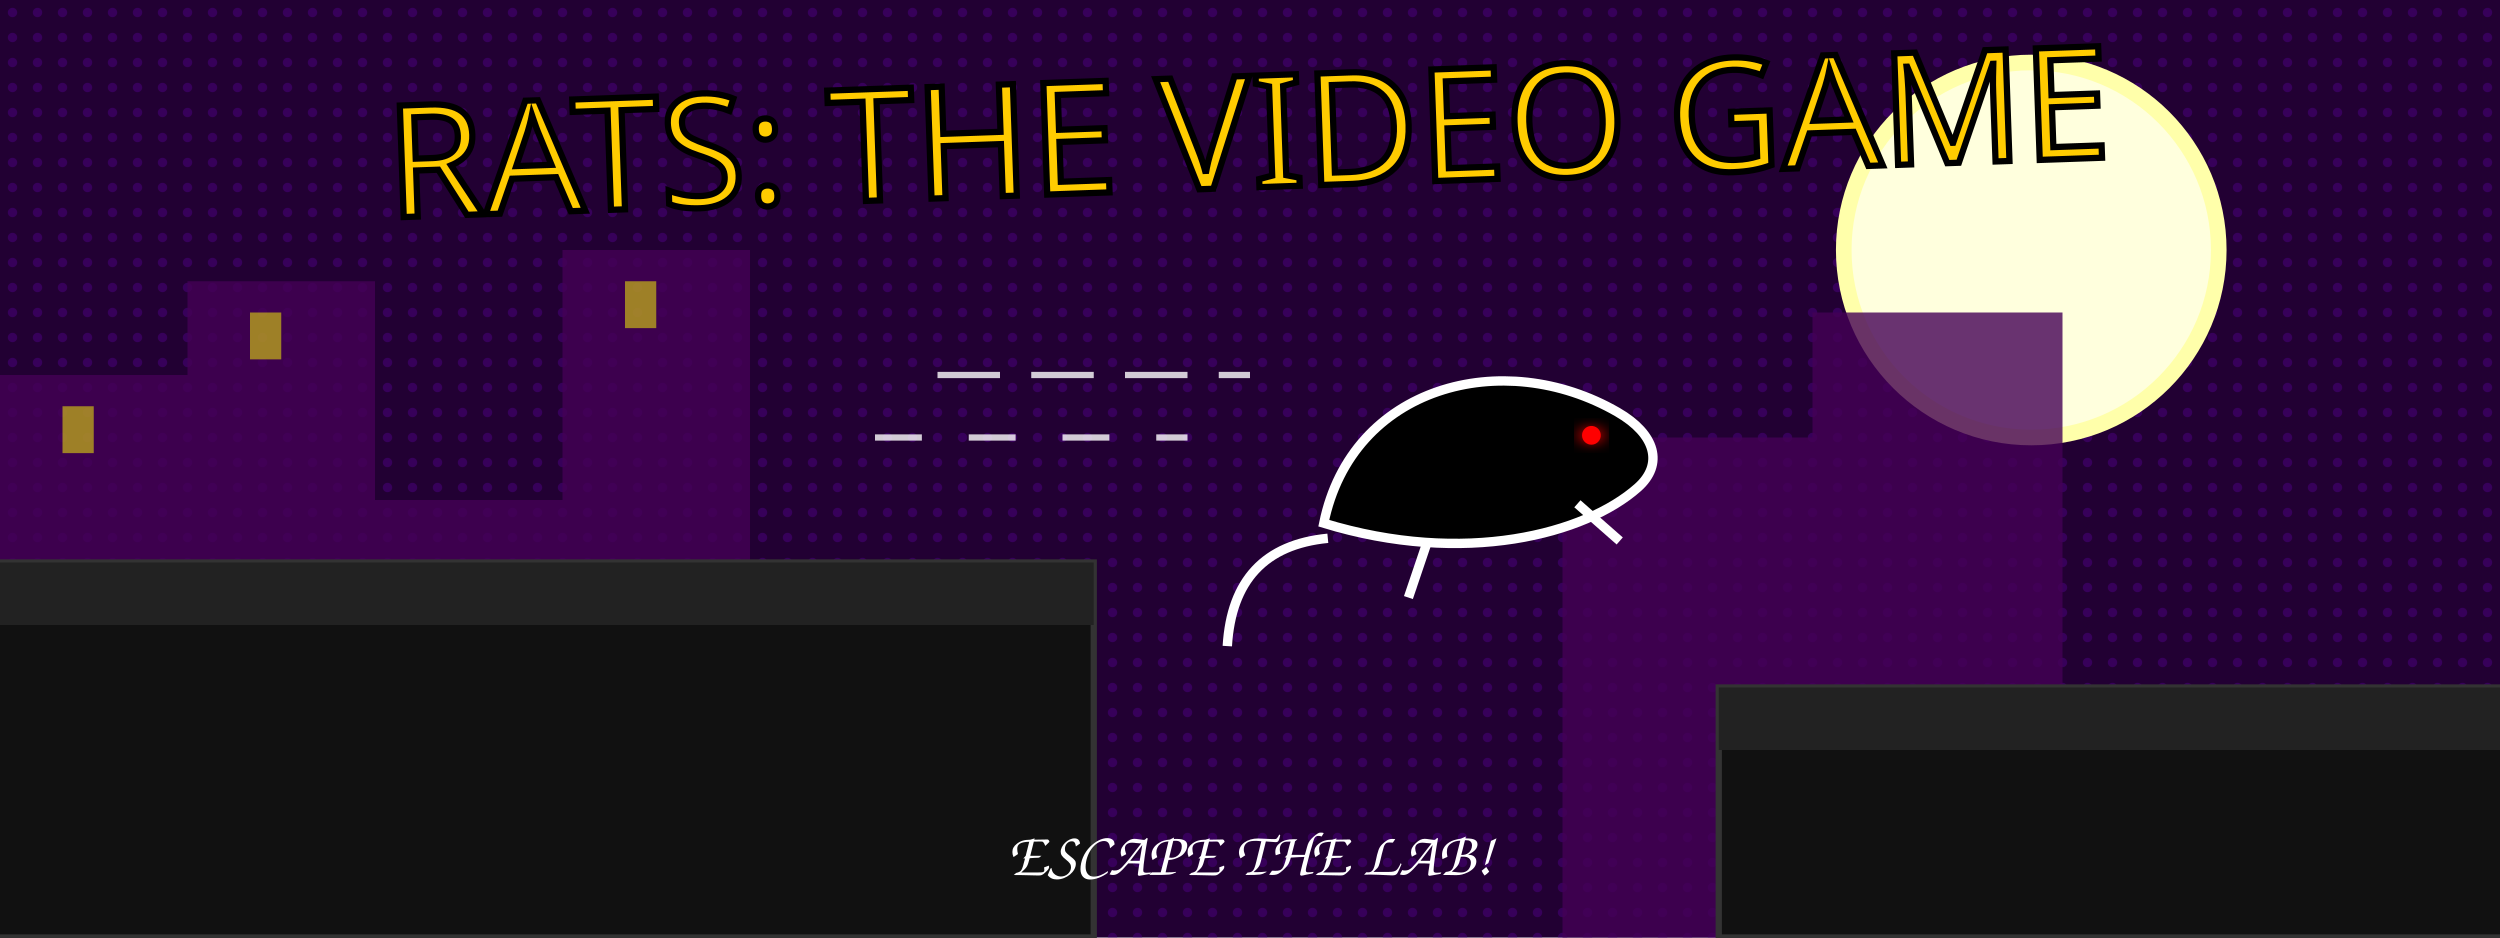
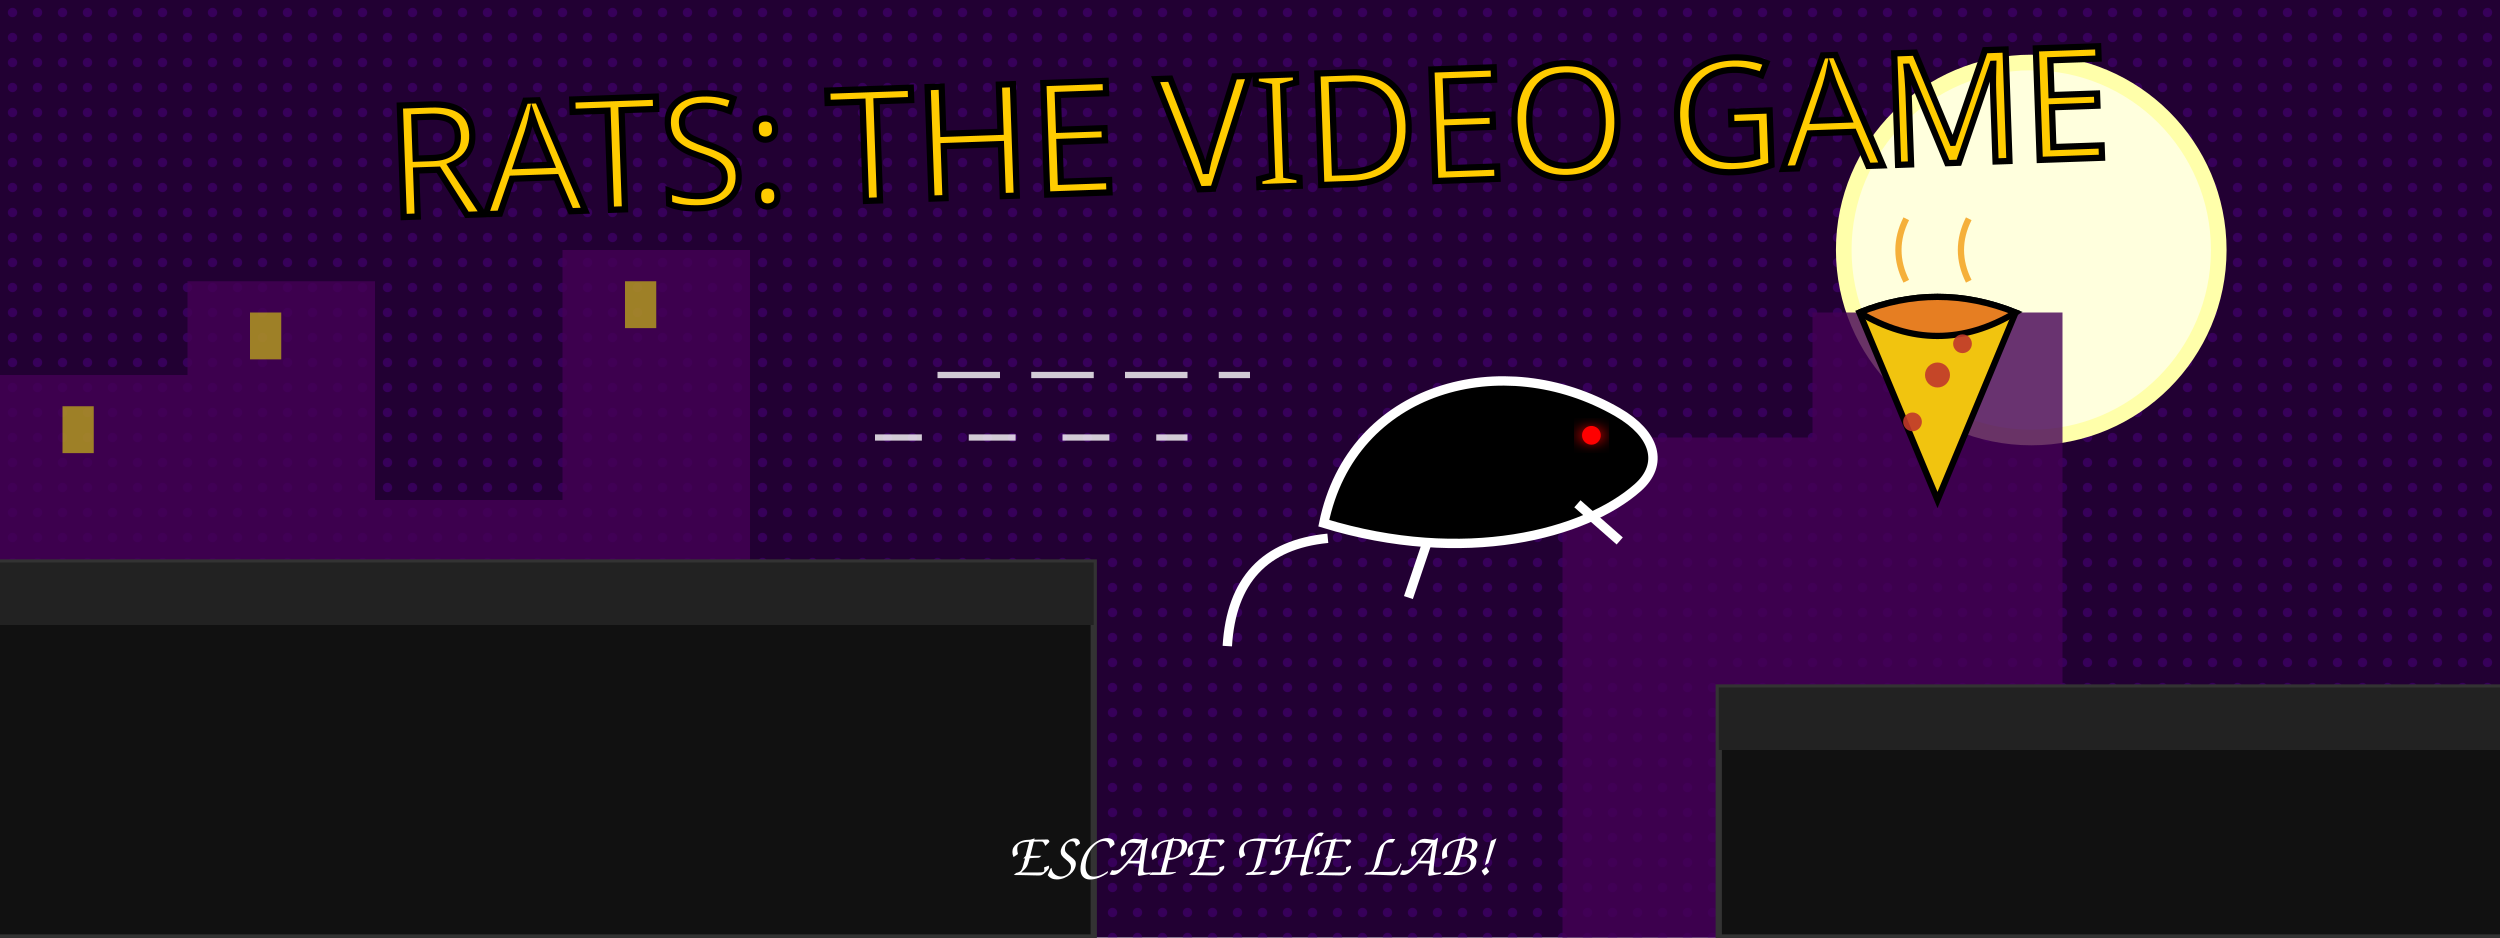
<svg xmlns="http://www.w3.org/2000/svg" width="800" height="300" viewBox="0 0 800 300" style="background-color: #1a0b2e;">
  <defs>
    <pattern id="sky-halftone" x="0" y="0" width="8" height="8" patternUnits="userSpaceOnUse">
      <circle cx="4" cy="4" r="1.5" fill="#4b0082" opacity="0.5" />
    </pattern>
    <filter id="glow">
      <feGaussianBlur stdDeviation="2.5" result="coloredBlur" />
      <feMerge>
        <feMergeNode in="coloredBlur" />
        <feMergeNode in="SourceGraphic" />
      </feMerge>
    </filter>
  </defs>
  <rect width="800" height="300" fill="#220033" />
  <rect width="800" height="300" fill="url(#sky-halftone)" />
  <circle cx="650" cy="80" r="60" fill="#ffffdd" stroke="#ffffaa" stroke-width="5" />
  <path d="M0 300 L0 120 L60 120 L60 90 L120 90 L120 160 L180 160 L180 80 L240 80 L240 300 Z" fill="#440055" stroke="none" opacity="0.8" />
  <path d="M500 300 L500 140 L580 140 L580 100 L660 100 L660 300 Z" fill="#440055" stroke="none" opacity="0.8" />
  <rect x="20" y="130" width="10" height="15" fill="#ffff00" opacity="0.5" />
  <rect x="80" y="100" width="10" height="15" fill="#ffff00" opacity="0.5" />
  <rect x="200" y="90" width="10" height="15" fill="#ffff00" opacity="0.5" />
  <path d="M-50 300 L-50 180 L350 180 L350 300 Z" fill="#111" stroke="#333" stroke-width="2" />
  <rect x="0" y="180" width="350" height="20" fill="#222" />
  <path d="M550 300 L550 220 L850 220 L850 300 Z" fill="#111" stroke="#333" stroke-width="2" />
  <rect x="550" y="220" width="300" height="20" fill="#222" />
  <path d="M300 120 L400 120" stroke="white" stroke-width="2" opacity="0.8" stroke-dasharray="20,10">
    <animate attributeName="stroke-dashoffset" from="30" to="0" dur="0.5s" repeatCount="indefinite" />
  </path>
  <path d="M280 140 L380 140" stroke="white" stroke-width="2" opacity="0.8" stroke-dasharray="15,15">
    <animate attributeName="stroke-dashoffset" from="30" to="0" dur="0.4s" repeatCount="indefinite" />
  </path>
  <g transform="translate(450, 150) rotate(-15)">
    <path d="M-30 10 C-10 -30, 40 -30, 70 0 C 80 10, 80 20, 70 25 C 50 35, 10 35, -30 10 Z" fill="black" stroke="white" stroke-width="3" />
    <path d="M-30 15 Q-60 10, -70 40" fill="none" stroke="white" stroke-width="3" />
    <path d="M0 25 L-10 40" stroke="white" stroke-width="3" fill="none" />
    <path d="M50 25 L60 40" stroke="white" stroke-width="3" fill="none" />
    <circle cx="60" cy="5" r="3" fill="#ff0000" filter="url(#glow)">
      <animate attributeName="opacity" values="1;0.5;1" dur="0.2s" repeatCount="indefinite" />
    </circle>
  </g>
+   <g transform="translate(620, 130)">
+     <animateTransform attributeName="transform" type="translate" values="620,130; 620,120; 620,130" dur="2s" repeatCount="indefinite" />
+     <path d="M-10 -40 Q-15 -50 -10 -60" fill="none" stroke="#f39c12" stroke-width="2" opacity="0.8">
+       <animate attributeName="d" values="M-10 -40 Q-15 -50 -10 -60; M-10 -40 Q-5 -50 -10 -60; M-10 -40 Q-15 -50 -10 -60" dur="1s" repeatCount="indefinite" />
+     </path>
+     <path d="M10 -40 Q5 -50 10 -60" fill="none" stroke="#f39c12" stroke-width="2" opacity="0.8">
+       <animate attributeName="d" values="M10 -40 Q5 -50 10 -60; M10 -40 Q15 -50 10 -60; M10 -40 Q5 -50 10 -60" dur="1.2s" repeatCount="indefinite" />
+     </path>
+     <path d="M-25 -30 Q0 -40 25 -30 L0 30 Z" fill="#f1c40f" stroke="black" stroke-width="2" />
+     <path d="M-25 -30 Q0 -40 25 -30 Q0 -15 -25 -30" fill="#e67e22" stroke="black" stroke-width="2" />
+     <circle cx="0" cy="-10" r="4" fill="#c0392b" stroke="none" opacity="0.9" />
+     <circle cx="-8" cy="5" r="3" fill="#c0392b" stroke="none" opacity="0.9" />
+     <circle cx="8" cy="-20" r="3" fill="#c0392b" stroke="none" opacity="0.9" />
+   </g>
  <text x="400" y="60" font-family="Impact, sans-serif" font-size="50" fill="#ffcc00" stroke="black" stroke-width="2" text-anchor="middle" transform="rotate(-2 400 60)">RATS: THE VIDEO GAME</text>
  <text x="400" y="280" font-family="Comic Sans MS, cursive, sans-serif" font-size="20" fill="white" text-anchor="middle">ESCAPE THE LAB!</text>
</svg>
